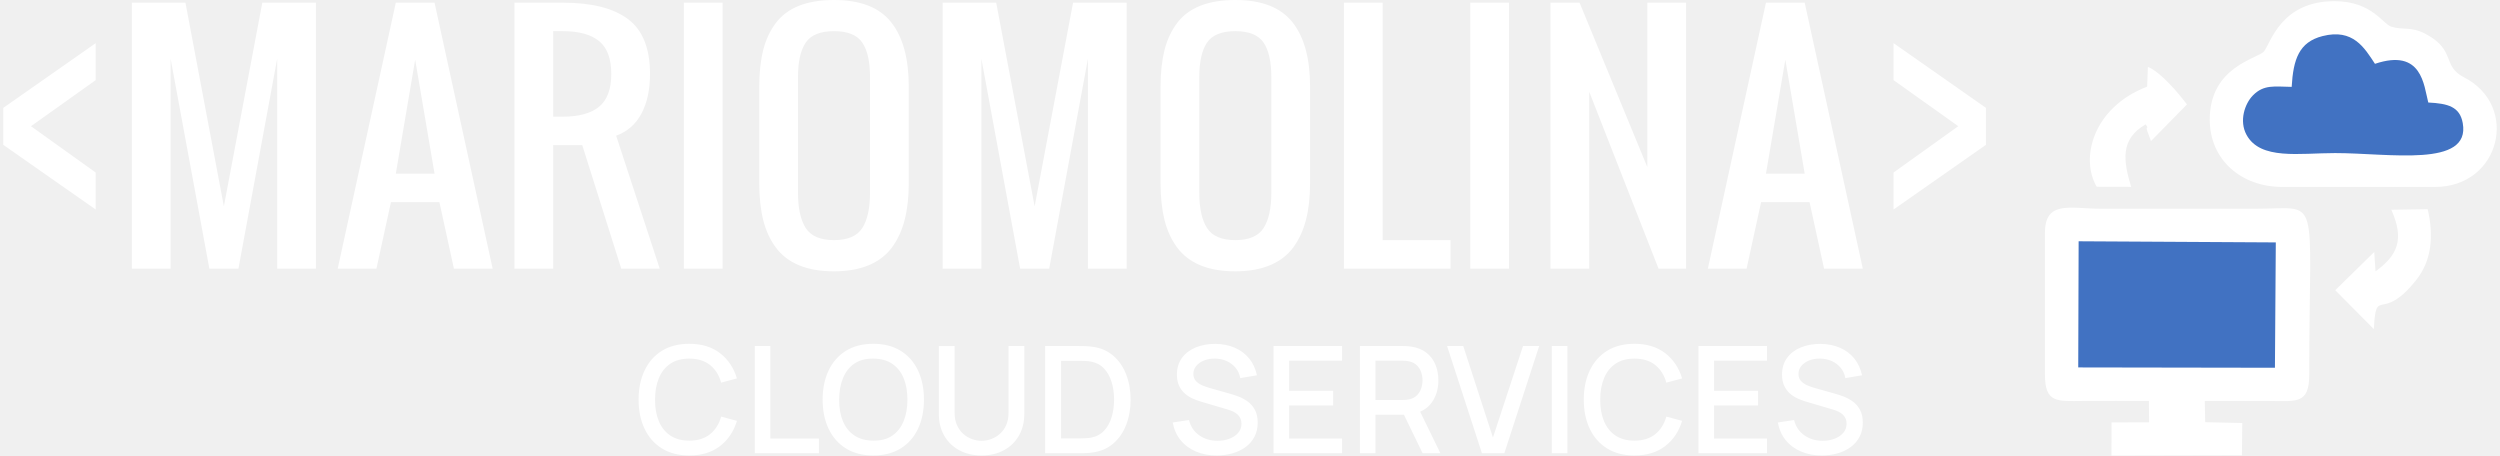
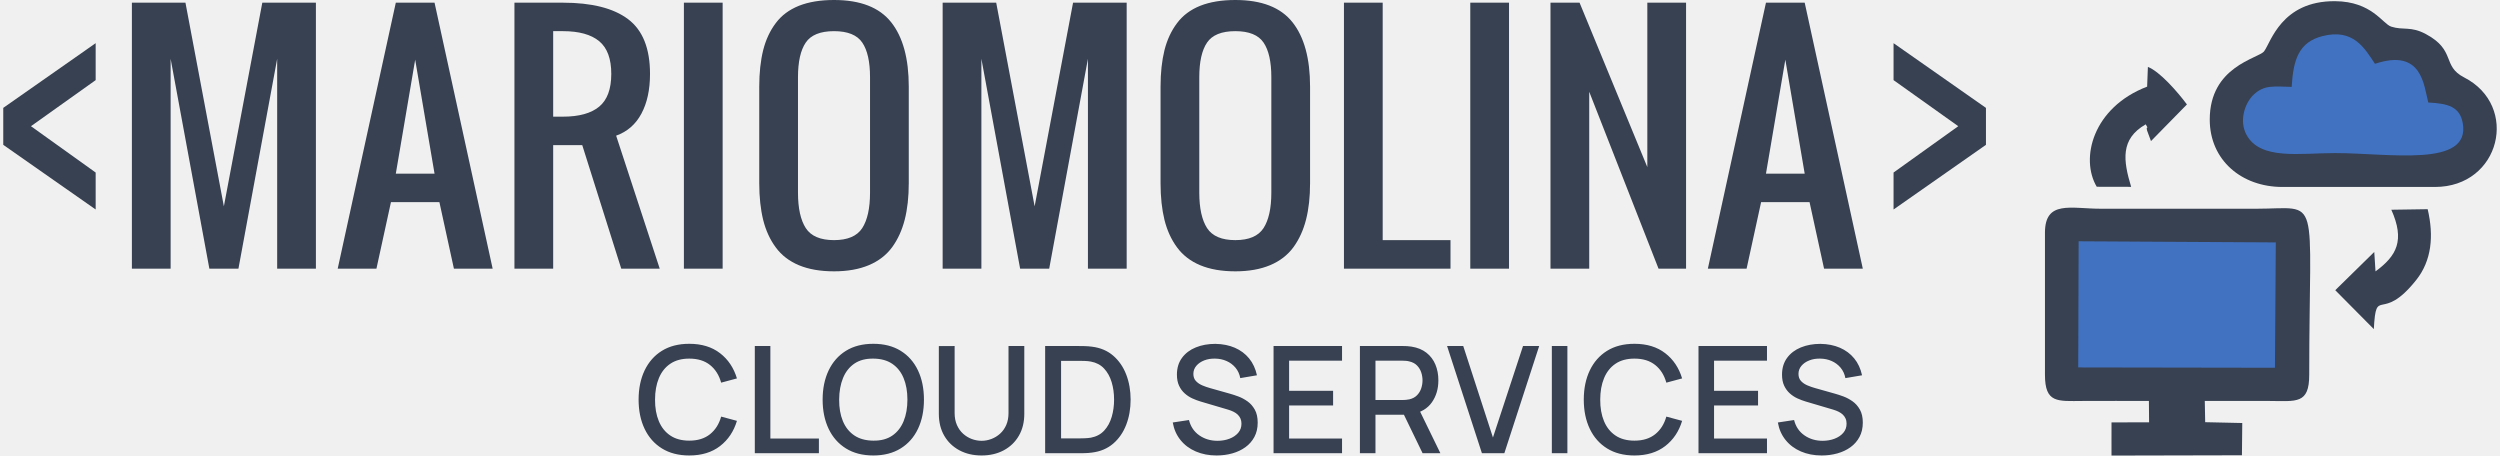
<svg xmlns="http://www.w3.org/2000/svg" xml:space="preserve" width="675px" height="123px" version="1.1" shape-rendering="geometricPrecision" text-rendering="geometricPrecision" image-rendering="optimizeQuality" fill-rule="evenodd" clip-rule="evenodd" viewBox="0 0 1143.478 208.912">
  <g id="Capa_x0020_1">
    <g id="_3049304746896">
-       <path fill="white" d="M936.297 106.746l0 65.121c0,13.054 5.68,12.081 17.256,12.01 10.131,-0.061 20.278,-0.013 30.412,-0.011l0.086 9.806 -17.231 0.035 -0.01 15.205 59.818 -0.138 0.151 -14.783 -17.004 -0.379 -0.183 -9.742c9.943,-0.012 19.778,-0.045 29.6,0.003 12.397,0.059 18.298,1.568 18.298,-12.006 0,-84.808 5.813,-76.159 -24.334,-76.144l-71.151 0c-13.824,0.009 -25.708,-4.083 -25.708,11.023z" />
-       <path fill="white" d="M1011.866 54.892c0.03,18.491 14.521,30.846 33.348,30.846l69.945 -0.002c30.003,0 38.877,-37.185 13.345,-50.248 -10.249,-5.244 -3.583,-12.387 -17.518,-19.856 -7.004,-3.753 -10.292,-1.619 -15.895,-3.414 -3.961,-1.269 -8.829,-11.549 -25.756,-11.674 -24.743,-0.182 -29.528,19.13 -32.556,22.998 -2.591,3.306 -24.953,6.792 -24.913,31.35z" />
+       <path fill="#374151" d="M936.297 106.746l0 65.121c0,13.054 5.68,12.081 17.256,12.01 10.131,-0.061 20.278,-0.013 30.412,-0.011l0.086 9.806 -17.231 0.035 -0.01 15.205 59.818 -0.138 0.151 -14.783 -17.004 -0.379 -0.183 -9.742c9.943,-0.012 19.778,-0.045 29.6,0.003 12.397,0.059 18.298,1.568 18.298,-12.006 0,-84.808 5.813,-76.159 -24.334,-76.144l-71.151 0c-13.824,0.009 -25.708,-4.083 -25.708,11.023z" />
+       <path fill="#374151" d="M1011.866 54.892c0.03,18.491 14.521,30.846 33.348,30.846l69.945 -0.002c30.003,0 38.877,-37.185 13.345,-50.248 -10.249,-5.244 -3.583,-12.387 -17.518,-19.856 -7.004,-3.753 -10.292,-1.619 -15.895,-3.414 -3.961,-1.269 -8.829,-11.549 -25.756,-11.674 -24.743,-0.182 -29.528,19.13 -32.556,22.998 -2.591,3.306 -24.953,6.792 -24.913,31.35z" />
      <polygon fill="#4172c2" points="951.556,168.497 1041.76,168.649 1042.158,111.166 951.74,110.646 " />
      <path fill="#4172c2" d="M1049.44 39.836c-7.854,-0.103 -12.74,-1.194 -17.767,3.905 -3.711,3.764 -6.436,11.66 -2.945,18.09 6.346,11.683 24.334,8.371 40.605,8.369 24.755,-0.004 62.228,6.854 58.561,-13.727 -1.347,-7.554 -6.757,-9.01 -15.816,-9.461 -2.05,-7.861 -2.794,-24.999 -24.444,-17.745 -4.832,-7.356 -10.038,-16.281 -24.036,-12.721 -10.805,2.748 -13.433,10.654 -14.158,23.29z" />
-       <path fill="white" d="M983.153 39.727c-24.937,9.583 -30.79,32.975 -23.11,45.92l15.776 0.035c-3.602,-11.994 -5.106,-21.912 6.687,-28.663 1.764,2.964 -0.104,0.049 0.648,2.917l1.764 4.764 16.485 -16.804c-4.444,-5.97 -12.51,-15.125 -17.903,-17.215l-0.347 9.046z" />
-       <path fill="white" d="M1087.885 124.449l-0.574 -8.907 -17.886 17.542 17.685 17.84c1.076,-20.259 3.341,-2.215 19.49,-22.58 6.988,-8.814 8.104,-20.051 5.204,-32.415l-16.67 0.255c6.257,13.985 2.581,21.071 -7.249,28.265z" />
+       <path fill="#374151" d="M983.153 39.727c-24.937,9.583 -30.79,32.975 -23.11,45.92l15.776 0.035c-3.602,-11.994 -5.106,-21.912 6.687,-28.663 1.764,2.964 -0.104,0.049 0.648,2.917l1.764 4.764 16.485 -16.804c-4.444,-5.97 -12.51,-15.125 -17.903,-17.215l-0.347 9.046z" />
+       <path fill="#374151" d="M1087.885 124.449l-0.574 -8.907 -17.886 17.542 17.685 17.84c1.076,-20.259 3.341,-2.215 19.49,-22.58 6.988,-8.814 8.104,-20.051 5.204,-32.415l-16.67 0.255c6.257,13.985 2.581,21.071 -7.249,28.265z" />
    </g>
-     <path fill="white" fill-rule="nonzero" d="M58.987 123.198l0 -121.967 24.562 0 17.621 93.392 17.622 -93.392 24.584 0 0 121.967 -17.763 0 0 -96.25 -17.764 96.25 -13.334 0 -17.764 -96.25 0 96.25 -17.764 0zm121.03 -43.56l17.764 0 -8.882 -52.271 -8.882 52.271zm-26.645 43.56l26.645 -121.967 17.764 0 26.645 121.967 -17.764 0 -6.655 -30.503 -22.216 0 -6.656 30.503 -17.763 0zm98.813 -69.696l4.452 0c7.39,0 12.932,-1.533 16.651,-4.599 3.694,-3.067 5.542,-8.062 5.542,-15.008 0,-6.947 -1.848,-11.941 -5.542,-15.008 -3.719,-3.067 -9.261,-4.6 -16.651,-4.6l-4.452 0 0 39.215zm-17.764 69.696l0 -121.967 22.216 0c13.216,0 23.188,2.51 29.891,7.55 6.702,5.042 10.066,13.405 10.066,25.114 0,7.272 -1.327,13.335 -3.956,18.237 -2.629,4.902 -6.489,8.27 -11.581,10.082l19.989 60.984 -17.645 0 -17.882 -56.639 -13.334 0 0 56.639 -17.764 0zm77.71 0l0 -121.967 17.764 0 0 121.967 -17.764 0zm68.851 1.231c-6.252,0 -11.605,-0.93 -16.081,-2.788 -4.453,-1.858 -8.005,-4.6 -10.635,-8.177 -2.652,-3.578 -4.571,-7.783 -5.778,-12.615 -1.185,-4.832 -1.8,-10.454 -1.8,-16.867l0 -44.232c0,-6.389 0.615,-11.965 1.8,-16.751 1.207,-4.762 3.126,-8.897 5.778,-12.405 2.63,-3.532 6.182,-6.157 10.635,-7.946 4.476,-1.765 9.829,-2.648 16.081,-2.648 12.103,0 20.843,3.415 26.22,10.222 5.377,6.807 8.052,16.634 8.052,29.528l0 44.232c0,6.32 -0.615,11.895 -1.847,16.727 -1.231,4.832 -3.15,9.037 -5.778,12.662 -2.654,3.601 -6.207,6.342 -10.66,8.224 -4.475,1.881 -9.804,2.834 -15.987,2.834zm-12.955 -19.817c2.393,3.671 6.703,5.506 12.955,5.506 6.23,0 10.54,-1.835 12.932,-5.506 2.369,-3.67 3.577,-9.083 3.577,-16.262l0 -52.945c0,-7.086 -1.184,-12.382 -3.552,-15.867 -2.345,-3.485 -6.68,-5.251 -12.957,-5.251 -6.299,0 -10.634,1.766 -12.979,5.251 -2.368,3.485 -3.553,8.781 -3.553,15.867l0 52.945c0,7.179 1.209,12.592 3.577,16.262zm62.765 18.586l0 -121.967 24.561 0 17.622 93.392 17.621 -93.392 24.585 0 0 121.967 -17.764 0 0 -96.25 -17.763 96.25 -13.335 0 -17.763 -96.25 0 96.25 -17.764 0zm134.222 1.231c-6.253,0 -11.605,-0.93 -16.082,-2.788 -4.452,-1.858 -8.005,-4.6 -10.634,-8.177 -2.652,-3.578 -4.572,-7.783 -5.779,-12.615 -1.185,-4.832 -1.8,-10.454 -1.8,-16.867l0 -44.232c0,-6.389 0.615,-11.965 1.8,-16.751 1.207,-4.762 3.127,-8.897 5.779,-12.405 2.629,-3.532 6.182,-6.157 10.634,-7.946 4.477,-1.765 9.829,-2.648 16.082,-2.648 12.103,0 20.843,3.415 26.22,10.222 5.376,6.807 8.052,16.634 8.052,29.528l0 44.232c0,6.32 -0.616,11.895 -1.848,16.727 -1.231,4.832 -3.149,9.037 -5.778,12.662 -2.653,3.601 -6.206,6.342 -10.659,8.224 -4.476,1.881 -9.805,2.834 -15.987,2.834zm-12.955 -19.817c2.392,3.671 6.702,5.506 12.955,5.506 6.229,0 10.54,-1.835 12.932,-5.506 2.369,-3.67 3.577,-9.083 3.577,-16.262l0 -52.945c0,-7.086 -1.185,-12.382 -3.553,-15.867 -2.345,-3.485 -6.679,-5.251 -12.956,-5.251 -6.3,0 -10.635,1.766 -12.979,5.251 -2.368,3.485 -3.553,8.781 -3.553,15.867l0 52.945c0,7.179 1.208,12.592 3.577,16.262zm62.764 18.586l0 -121.967 17.764 0 0 108.887 31.098 0 0 13.08 -48.862 0zm57.934 0l0 -121.967 17.764 0 0 121.967 -17.764 0zm36.782 0l0 -121.967 13.335 0 31.074 75.411 0 -75.411 17.764 0 0 121.967 -12.624 0 -31.786 -81.125 0 81.125 -17.763 0zm98.814 -43.56l17.763 0 -8.882 -52.271 -8.881 52.271zm-26.646 43.56l26.646 -121.967 17.763 0 26.645 121.967 -17.764 0 -6.654 -30.503 -22.217 0 -6.655 30.503 -17.764 0z" />
-     <polygon fill="white" fill-rule="nonzero" points="42.374,96.069 0,66.419 0,49.47 42.374,19.797 42.374,36.746 12.701,57.876 42.374,79.119 " />
-     <polygon fill="white" fill-rule="nonzero" points="866.864,96.069 866.864,79.119 896.537,57.876 866.864,36.746 866.864,19.797 909.237,49.47 909.237,66.419 " />
-     <path fill="white" fill-rule="nonzero" d="M314.604 208.871c-4.916,0 -9.104,-1.082 -12.564,-3.232 -3.459,-2.151 -6.099,-5.144 -7.932,-8.991 -1.832,-3.846 -2.753,-8.308 -2.753,-13.383 0,-5.076 0.921,-9.536 2.753,-13.383 1.833,-3.846 4.473,-6.851 7.932,-9.002 3.46,-2.15 7.648,-3.22 12.564,-3.22 5.668,0 10.367,1.433 14.089,4.301 3.721,2.868 6.304,6.726 7.761,11.574l-7.238 1.946c-0.956,-3.437 -2.651,-6.134 -5.098,-8.091 -2.447,-1.958 -5.622,-2.937 -9.514,-2.937 -3.482,0 -6.384,0.786 -8.706,2.357 -2.321,1.57 -4.063,3.766 -5.235,6.588 -1.172,2.823 -1.763,6.112 -1.763,9.867 -0.023,3.756 0.557,7.045 1.729,9.867 1.173,2.822 2.925,5.019 5.258,6.589 2.333,1.571 5.235,2.355 8.717,2.355 3.892,0 7.067,-0.989 9.514,-2.958 2.447,-1.969 4.142,-4.655 5.098,-8.069l7.238 1.946c-1.457,4.848 -4.04,8.706 -7.761,11.574 -3.722,2.867 -8.421,4.302 -14.089,4.302zm30.044 -1.025l0 -49.162 7.135 0 0 42.437 22.26 0 0 6.725 -29.395 0zm54.352 1.025c-4.916,0 -9.105,-1.082 -12.564,-3.232 -3.46,-2.151 -6.1,-5.144 -7.932,-8.991 -1.832,-3.846 -2.754,-8.308 -2.754,-13.383 0,-5.076 0.922,-9.536 2.754,-13.383 1.832,-3.846 4.472,-6.851 7.932,-9.002 3.459,-2.15 7.648,-3.22 12.564,-3.22 4.893,0 9.081,1.07 12.552,3.22 3.471,2.151 6.111,5.156 7.932,9.002 1.821,3.847 2.731,8.307 2.731,13.383 0,5.075 -0.91,9.537 -2.731,13.383 -1.821,3.847 -4.461,6.84 -7.932,8.991 -3.471,2.15 -7.659,3.232 -12.552,3.232zm0 -6.795c3.482,0.046 6.384,-0.728 8.694,-2.31 2.31,-1.581 4.04,-3.79 5.201,-6.623 1.161,-2.833 1.741,-6.122 1.741,-9.878 0,-3.755 -0.58,-7.044 -1.741,-9.855 -1.161,-2.811 -2.891,-4.996 -5.201,-6.566 -2.31,-1.571 -5.212,-2.367 -8.694,-2.391 -3.483,-0.045 -6.373,0.717 -8.684,2.288 -2.31,1.571 -4.051,3.778 -5.212,6.623 -1.161,2.845 -1.753,6.146 -1.775,9.901 -0.023,3.756 0.546,7.033 1.707,9.844 1.161,2.811 2.913,5.007 5.246,6.578 2.333,1.57 5.235,2.367 8.718,2.389zm49.64 6.795c-3.847,0 -7.238,-0.797 -10.185,-2.379 -2.949,-1.582 -5.259,-3.801 -6.92,-6.657 -1.661,-2.857 -2.492,-6.214 -2.492,-10.083l0 -31.034 7.237 -0.034 0 30.692c0,2.094 0.353,3.938 1.059,5.531 0.706,1.593 1.65,2.925 2.834,3.994 1.184,1.07 2.515,1.878 3.983,2.425 1.468,0.546 2.958,0.819 4.484,0.819 1.547,0 3.061,-0.285 4.529,-0.843 1.468,-0.557 2.788,-1.365 3.971,-2.434 1.184,-1.07 2.129,-2.402 2.823,-3.995 0.694,-1.594 1.035,-3.426 1.035,-5.497l0 -30.692 7.238 0 0 31.068c0,3.847 -0.83,7.203 -2.492,10.071 -1.661,2.868 -3.96,5.087 -6.908,6.669 -2.947,1.582 -6.35,2.379 -10.196,2.379zm29.156 -1.025l0 -49.162 15.397 0c0.455,0 1.309,0.011 2.549,0.034 1.24,0.023 2.424,0.114 3.562,0.273 3.847,0.478 7.09,1.855 9.719,4.131 2.629,2.276 4.609,5.155 5.951,8.649 1.344,3.494 2.015,7.329 2.015,11.494 0,4.188 -0.671,8.023 -2.015,11.517 -1.342,3.494 -3.322,6.372 -5.951,8.638 -2.629,2.264 -5.872,3.641 -9.719,4.119 -1.138,0.159 -2.322,0.25 -3.562,0.273 -1.24,0.023 -2.094,0.034 -2.549,0.034l-15.397 0zm7.306 -6.794l8.091 0c0.774,0 1.696,-0.022 2.766,-0.068 1.069,-0.045 2.014,-0.136 2.833,-0.273 2.504,-0.478 4.541,-1.571 6.1,-3.266 1.559,-1.696 2.697,-3.779 3.425,-6.259 0.729,-2.481 1.092,-5.122 1.092,-7.921 0,-2.891 -0.375,-5.576 -1.126,-8.046 -0.751,-2.469 -1.9,-4.54 -3.46,-6.213 -1.559,-1.673 -3.573,-2.731 -6.031,-3.187 -0.819,-0.159 -1.764,-0.262 -2.845,-0.296 -1.081,-0.034 -2.003,-0.045 -2.754,-0.045l-8.091 0 0 35.574zm71.32 7.819c-3.528,0 -6.704,-0.615 -9.537,-1.833 -2.834,-1.217 -5.167,-2.959 -6.999,-5.223 -1.832,-2.265 -3.027,-4.951 -3.574,-8.069l7.444 -1.126c0.75,3.004 2.321,5.337 4.711,7.01 2.39,1.672 5.178,2.515 8.364,2.515 1.98,0 3.801,-0.319 5.463,-0.945 1.661,-0.626 3.004,-1.525 4.017,-2.697 1.013,-1.172 1.514,-2.572 1.514,-4.211 0,-0.887 -0.148,-1.672 -0.456,-2.355 -0.307,-0.683 -0.728,-1.286 -1.263,-1.798 -0.535,-0.512 -1.183,-0.956 -1.946,-1.332 -0.763,-0.376 -1.604,-0.694 -2.515,-0.967l-12.598 -3.721c-1.229,-0.365 -2.481,-0.843 -3.755,-1.423 -1.275,-0.58 -2.436,-1.343 -3.494,-2.288 -1.058,-0.944 -1.923,-2.116 -2.584,-3.516 -0.659,-1.4 -0.989,-3.095 -0.989,-5.098 0,-3.027 0.785,-5.599 2.344,-7.704 1.559,-2.106 3.665,-3.699 6.328,-4.78 2.663,-1.081 5.644,-1.616 8.944,-1.616 3.323,0.045 6.305,0.637 8.934,1.775 2.629,1.138 4.813,2.765 6.554,4.893 1.741,2.129 2.937,4.712 3.597,7.739l-7.648 1.297c-0.341,-1.843 -1.07,-3.437 -2.185,-4.768 -1.115,-1.332 -2.48,-2.355 -4.097,-3.073 -1.616,-0.717 -3.368,-1.08 -5.257,-1.104 -1.821,-0.045 -3.483,0.229 -4.996,0.82 -1.514,0.592 -2.72,1.423 -3.619,2.492 -0.899,1.07 -1.354,2.299 -1.354,3.688 0,1.365 0.398,2.469 1.194,3.311 0.797,0.842 1.787,1.502 2.959,1.992 1.173,0.489 2.333,0.898 3.494,1.217l9.082 2.561c1.137,0.318 2.435,0.74 3.88,1.274 1.446,0.535 2.845,1.286 4.199,2.242 1.355,0.956 2.47,2.219 3.357,3.801 0.888,1.582 1.332,3.574 1.332,5.963 0,2.481 -0.501,4.655 -1.502,6.533 -1.001,1.877 -2.367,3.448 -4.108,4.711 -1.742,1.264 -3.756,2.219 -6.032,2.857 -2.276,0.637 -4.677,0.956 -7.203,0.956zm26.117 -1.025l0 -49.162 31.409 0 0 6.726 -24.274 0 0 13.792 20.177 0 0 6.726 -20.177 0 0 15.193 24.274 0 0 6.725 -31.409 0zm39.603 0l0 -49.162 19.869 0c0.478,0 1.07,0.011 1.776,0.046 0.705,0.034 1.377,0.113 2.014,0.227 2.731,0.432 5.019,1.366 6.851,2.799 1.832,1.434 3.198,3.244 4.108,5.429 0.91,2.185 1.366,4.598 1.366,7.238 0,3.914 -1.002,7.283 -3.005,10.117 -2.002,2.833 -5.007,4.609 -9.012,5.314l-2.902 0.342 -13.93 0 0 17.65 -7.135 0zm28.746 0l-9.696 -20.006 7.204 -1.844 10.652 21.85 -8.16 0zm-21.611 -24.41l12.461 0c0.456,0 0.968,-0.023 1.525,-0.069 0.558,-0.045 1.081,-0.125 1.582,-0.239 1.457,-0.341 2.629,-0.978 3.517,-1.9 0.888,-0.921 1.524,-1.98 1.911,-3.187 0.387,-1.206 0.581,-2.412 0.581,-3.618 0,-1.207 -0.194,-2.413 -0.581,-3.608 -0.387,-1.195 -1.023,-2.253 -1.911,-3.175 -0.888,-0.922 -2.06,-1.548 -3.517,-1.889 -0.501,-0.137 -1.024,-0.228 -1.582,-0.273 -0.557,-0.046 -1.069,-0.068 -1.525,-0.068l-12.461 0 0 18.026zm48.821 24.41l-15.978 -49.162 7.409 0 13.621 41.959 13.793 -41.959 7.409 0 -15.978 49.162 -10.276 0zm32.058 0l0 -49.162 7.135 0 0 49.162 -7.135 0zm37.896 1.025c-4.916,0 -9.104,-1.082 -12.563,-3.232 -3.46,-2.151 -6.1,-5.144 -7.932,-8.991 -1.832,-3.846 -2.754,-8.308 -2.754,-13.383 0,-5.076 0.922,-9.536 2.754,-13.383 1.832,-3.846 4.472,-6.851 7.932,-9.002 3.459,-2.15 7.647,-3.22 12.563,-3.22 5.668,0 10.367,1.433 14.089,4.301 3.721,2.868 6.304,6.726 7.761,11.574l-7.237 1.946c-0.957,-3.437 -2.652,-6.134 -5.099,-8.091 -2.447,-1.958 -5.622,-2.937 -9.514,-2.937 -3.482,0 -6.384,0.786 -8.706,2.357 -2.321,1.57 -4.062,3.766 -5.235,6.588 -1.172,2.823 -1.763,6.112 -1.763,9.867 -0.023,3.756 0.557,7.045 1.729,9.867 1.173,2.822 2.925,5.019 5.258,6.589 2.333,1.571 5.235,2.355 8.717,2.355 3.892,0 7.067,-0.989 9.514,-2.958 2.447,-1.969 4.142,-4.655 5.099,-8.069l7.237 1.946c-1.457,4.848 -4.04,8.706 -7.761,11.574 -3.722,2.867 -8.421,4.302 -14.089,4.302zm29.361 -1.025l0 -49.162 31.41 0 0 6.726 -24.274 0 0 13.792 20.176 0 0 6.726 -20.176 0 0 15.193 24.274 0 0 6.725 -31.41 0zm56.503 1.025c-3.528,0 -6.703,-0.615 -9.537,-1.833 -2.834,-1.217 -5.166,-2.959 -6.998,-5.223 -1.833,-2.265 -3.028,-4.951 -3.574,-8.069l7.443 -1.126c0.751,3.004 2.322,5.337 4.711,7.01 2.39,1.672 5.178,2.515 8.364,2.515 1.981,0 3.802,-0.319 5.463,-0.945 1.662,-0.626 3.004,-1.525 4.017,-2.697 1.013,-1.172 1.514,-2.572 1.514,-4.211 0,-0.887 -0.148,-1.672 -0.456,-2.355 -0.306,-0.683 -0.728,-1.286 -1.263,-1.798 -0.535,-0.512 -1.183,-0.956 -1.945,-1.332 -0.763,-0.376 -1.605,-0.694 -2.515,-0.967l-12.599 -3.721c-1.228,-0.365 -2.481,-0.843 -3.755,-1.423 -1.275,-0.58 -2.435,-1.343 -3.494,-2.288 -1.058,-0.944 -1.923,-2.116 -2.583,-3.516 -0.66,-1.4 -0.99,-3.095 -0.99,-5.098 0,-3.027 0.785,-5.599 2.344,-7.704 1.559,-2.106 3.665,-3.699 6.328,-4.78 2.663,-1.081 5.644,-1.616 8.945,-1.616 3.322,0.045 6.304,0.637 8.933,1.775 2.629,1.138 4.813,2.765 6.555,4.893 1.741,2.129 2.936,4.712 3.596,7.739l-7.648 1.297c-0.341,-1.843 -1.069,-3.437 -2.185,-4.768 -1.115,-1.332 -2.48,-2.355 -4.096,-3.073 -1.617,-0.717 -3.369,-1.08 -5.258,-1.104 -1.821,-0.045 -3.482,0.229 -4.996,0.82 -1.514,0.592 -2.72,1.423 -3.619,2.492 -0.899,1.07 -1.354,2.299 -1.354,3.688 0,1.365 0.398,2.469 1.195,3.311 0.797,0.842 1.786,1.502 2.959,1.992 1.172,0.489 2.333,0.898 3.494,1.217l9.081 2.561c1.138,0.318 2.435,0.74 3.881,1.274 1.445,0.535 2.845,1.286 4.199,2.242 1.354,0.956 2.469,2.219 3.357,3.801 0.887,1.582 1.331,3.574 1.331,5.963 0,2.481 -0.501,4.655 -1.502,6.533 -1.001,1.877 -2.367,3.448 -4.108,4.711 -1.741,1.264 -3.755,2.219 -6.031,2.857 -2.276,0.637 -4.678,0.956 -7.204,0.956z" />
+     <path fill="#374151" fill-rule="nonzero" d="M58.987 123.198l0 -121.967 24.562 0 17.621 93.392 17.622 -93.392 24.584 0 0 121.967 -17.763 0 0 -96.25 -17.764 96.25 -13.334 0 -17.764 -96.25 0 96.25 -17.764 0zm121.03 -43.56l17.764 0 -8.882 -52.271 -8.882 52.271zm-26.645 43.56l26.645 -121.967 17.764 0 26.645 121.967 -17.764 0 -6.655 -30.503 -22.216 0 -6.656 30.503 -17.763 0zm98.813 -69.696l4.452 0c7.39,0 12.932,-1.533 16.651,-4.599 3.694,-3.067 5.542,-8.062 5.542,-15.008 0,-6.947 -1.848,-11.941 -5.542,-15.008 -3.719,-3.067 -9.261,-4.6 -16.651,-4.6l-4.452 0 0 39.215zm-17.764 69.696l0 -121.967 22.216 0c13.216,0 23.188,2.51 29.891,7.55 6.702,5.042 10.066,13.405 10.066,25.114 0,7.272 -1.327,13.335 -3.956,18.237 -2.629,4.902 -6.489,8.27 -11.581,10.082l19.989 60.984 -17.645 0 -17.882 -56.639 -13.334 0 0 56.639 -17.764 0zm77.71 0l0 -121.967 17.764 0 0 121.967 -17.764 0zm68.851 1.231c-6.252,0 -11.605,-0.93 -16.081,-2.788 -4.453,-1.858 -8.005,-4.6 -10.635,-8.177 -2.652,-3.578 -4.571,-7.783 -5.778,-12.615 -1.185,-4.832 -1.8,-10.454 -1.8,-16.867l0 -44.232c0,-6.389 0.615,-11.965 1.8,-16.751 1.207,-4.762 3.126,-8.897 5.778,-12.405 2.63,-3.532 6.182,-6.157 10.635,-7.946 4.476,-1.765 9.829,-2.648 16.081,-2.648 12.103,0 20.843,3.415 26.22,10.222 5.377,6.807 8.052,16.634 8.052,29.528l0 44.232c0,6.32 -0.615,11.895 -1.847,16.727 -1.231,4.832 -3.15,9.037 -5.778,12.662 -2.654,3.601 -6.207,6.342 -10.66,8.224 -4.475,1.881 -9.804,2.834 -15.987,2.834zm-12.955 -19.817c2.393,3.671 6.703,5.506 12.955,5.506 6.23,0 10.54,-1.835 12.932,-5.506 2.369,-3.67 3.577,-9.083 3.577,-16.262l0 -52.945c0,-7.086 -1.184,-12.382 -3.552,-15.867 -2.345,-3.485 -6.68,-5.251 -12.957,-5.251 -6.299,0 -10.634,1.766 -12.979,5.251 -2.368,3.485 -3.553,8.781 -3.553,15.867l0 52.945c0,7.179 1.209,12.592 3.577,16.262zm62.765 18.586l0 -121.967 24.561 0 17.622 93.392 17.621 -93.392 24.585 0 0 121.967 -17.764 0 0 -96.25 -17.763 96.25 -13.335 0 -17.763 -96.25 0 96.25 -17.764 0zm134.222 1.231c-6.253,0 -11.605,-0.93 -16.082,-2.788 -4.452,-1.858 -8.005,-4.6 -10.634,-8.177 -2.652,-3.578 -4.572,-7.783 -5.779,-12.615 -1.185,-4.832 -1.8,-10.454 -1.8,-16.867l0 -44.232c0,-6.389 0.615,-11.965 1.8,-16.751 1.207,-4.762 3.127,-8.897 5.779,-12.405 2.629,-3.532 6.182,-6.157 10.634,-7.946 4.477,-1.765 9.829,-2.648 16.082,-2.648 12.103,0 20.843,3.415 26.22,10.222 5.376,6.807 8.052,16.634 8.052,29.528l0 44.232c0,6.32 -0.616,11.895 -1.848,16.727 -1.231,4.832 -3.149,9.037 -5.778,12.662 -2.653,3.601 -6.206,6.342 -10.659,8.224 -4.476,1.881 -9.805,2.834 -15.987,2.834zm-12.955 -19.817c2.392,3.671 6.702,5.506 12.955,5.506 6.229,0 10.54,-1.835 12.932,-5.506 2.369,-3.67 3.577,-9.083 3.577,-16.262l0 -52.945c0,-7.086 -1.185,-12.382 -3.553,-15.867 -2.345,-3.485 -6.679,-5.251 -12.956,-5.251 -6.3,0 -10.635,1.766 -12.979,5.251 -2.368,3.485 -3.553,8.781 -3.553,15.867l0 52.945c0,7.179 1.208,12.592 3.577,16.262zm62.764 18.586l0 -121.967 17.764 0 0 108.887 31.098 0 0 13.08 -48.862 0zm57.934 0l0 -121.967 17.764 0 0 121.967 -17.764 0zm36.782 0l0 -121.967 13.335 0 31.074 75.411 0 -75.411 17.764 0 0 121.967 -12.624 0 -31.786 -81.125 0 81.125 -17.763 0zm98.814 -43.56l17.763 0 -8.882 -52.271 -8.881 52.271zm-26.646 43.56l26.646 -121.967 17.763 0 26.645 121.967 -17.764 0 -6.654 -30.503 -22.217 0 -6.655 30.503 -17.764 0z" />
+     <polygon fill="#374151" fill-rule="nonzero" points="42.374,96.069 0,66.419 0,49.47 42.374,19.797 42.374,36.746 12.701,57.876 42.374,79.119 " />
+     <polygon fill="#374151" fill-rule="nonzero" points="866.864,96.069 866.864,79.119 896.537,57.876 866.864,36.746 866.864,19.797 909.237,49.47 909.237,66.419 " />
+     <path fill="#374151" fill-rule="nonzero" d="M314.604 208.871c-4.916,0 -9.104,-1.082 -12.564,-3.232 -3.459,-2.151 -6.099,-5.144 -7.932,-8.991 -1.832,-3.846 -2.753,-8.308 -2.753,-13.383 0,-5.076 0.921,-9.536 2.753,-13.383 1.833,-3.846 4.473,-6.851 7.932,-9.002 3.46,-2.15 7.648,-3.22 12.564,-3.22 5.668,0 10.367,1.433 14.089,4.301 3.721,2.868 6.304,6.726 7.761,11.574l-7.238 1.946c-0.956,-3.437 -2.651,-6.134 -5.098,-8.091 -2.447,-1.958 -5.622,-2.937 -9.514,-2.937 -3.482,0 -6.384,0.786 -8.706,2.357 -2.321,1.57 -4.063,3.766 -5.235,6.588 -1.172,2.823 -1.763,6.112 -1.763,9.867 -0.023,3.756 0.557,7.045 1.729,9.867 1.173,2.822 2.925,5.019 5.258,6.589 2.333,1.571 5.235,2.355 8.717,2.355 3.892,0 7.067,-0.989 9.514,-2.958 2.447,-1.969 4.142,-4.655 5.098,-8.069l7.238 1.946c-1.457,4.848 -4.04,8.706 -7.761,11.574 -3.722,2.867 -8.421,4.302 -14.089,4.302zm30.044 -1.025l0 -49.162 7.135 0 0 42.437 22.26 0 0 6.725 -29.395 0zm54.352 1.025c-4.916,0 -9.105,-1.082 -12.564,-3.232 -3.46,-2.151 -6.1,-5.144 -7.932,-8.991 -1.832,-3.846 -2.754,-8.308 -2.754,-13.383 0,-5.076 0.922,-9.536 2.754,-13.383 1.832,-3.846 4.472,-6.851 7.932,-9.002 3.459,-2.15 7.648,-3.22 12.564,-3.22 4.893,0 9.081,1.07 12.552,3.22 3.471,2.151 6.111,5.156 7.932,9.002 1.821,3.847 2.731,8.307 2.731,13.383 0,5.075 -0.91,9.537 -2.731,13.383 -1.821,3.847 -4.461,6.84 -7.932,8.991 -3.471,2.15 -7.659,3.232 -12.552,3.232zm0 -6.795c3.482,0.046 6.384,-0.728 8.694,-2.31 2.31,-1.581 4.04,-3.79 5.201,-6.623 1.161,-2.833 1.741,-6.122 1.741,-9.878 0,-3.755 -0.58,-7.044 -1.741,-9.855 -1.161,-2.811 -2.891,-4.996 -5.201,-6.566 -2.31,-1.571 -5.212,-2.367 -8.694,-2.391 -3.483,-0.045 -6.373,0.717 -8.684,2.288 -2.31,1.571 -4.051,3.778 -5.212,6.623 -1.161,2.845 -1.753,6.146 -1.775,9.901 -0.023,3.756 0.546,7.033 1.707,9.844 1.161,2.811 2.913,5.007 5.246,6.578 2.333,1.57 5.235,2.367 8.718,2.389zm49.64 6.795c-3.847,0 -7.238,-0.797 -10.185,-2.379 -2.949,-1.582 -5.259,-3.801 -6.92,-6.657 -1.661,-2.857 -2.492,-6.214 -2.492,-10.083l0 -31.034 7.237 -0.034 0 30.692c0,2.094 0.353,3.938 1.059,5.531 0.706,1.593 1.65,2.925 2.834,3.994 1.184,1.07 2.515,1.878 3.983,2.425 1.468,0.546 2.958,0.819 4.484,0.819 1.547,0 3.061,-0.285 4.529,-0.843 1.468,-0.557 2.788,-1.365 3.971,-2.434 1.184,-1.07 2.129,-2.402 2.823,-3.995 0.694,-1.594 1.035,-3.426 1.035,-5.497l0 -30.692 7.238 0 0 31.068c0,3.847 -0.83,7.203 -2.492,10.071 -1.661,2.868 -3.96,5.087 -6.908,6.669 -2.947,1.582 -6.35,2.379 -10.196,2.379zm29.156 -1.025l0 -49.162 15.397 0c0.455,0 1.309,0.011 2.549,0.034 1.24,0.023 2.424,0.114 3.562,0.273 3.847,0.478 7.09,1.855 9.719,4.131 2.629,2.276 4.609,5.155 5.951,8.649 1.344,3.494 2.015,7.329 2.015,11.494 0,4.188 -0.671,8.023 -2.015,11.517 -1.342,3.494 -3.322,6.372 -5.951,8.638 -2.629,2.264 -5.872,3.641 -9.719,4.119 -1.138,0.159 -2.322,0.25 -3.562,0.273 -1.24,0.023 -2.094,0.034 -2.549,0.034l-15.397 0zm7.306 -6.794l8.091 0c0.774,0 1.696,-0.022 2.766,-0.068 1.069,-0.045 2.014,-0.136 2.833,-0.273 2.504,-0.478 4.541,-1.571 6.1,-3.266 1.559,-1.696 2.697,-3.779 3.425,-6.259 0.729,-2.481 1.092,-5.122 1.092,-7.921 0,-2.891 -0.375,-5.576 -1.126,-8.046 -0.751,-2.469 -1.9,-4.54 -3.46,-6.213 -1.559,-1.673 -3.573,-2.731 -6.031,-3.187 -0.819,-0.159 -1.764,-0.262 -2.845,-0.296 -1.081,-0.034 -2.003,-0.045 -2.754,-0.045l-8.091 0 0 35.574zm71.32 7.819c-3.528,0 -6.704,-0.615 -9.537,-1.833 -2.834,-1.217 -5.167,-2.959 -6.999,-5.223 -1.832,-2.265 -3.027,-4.951 -3.574,-8.069l7.444 -1.126c0.75,3.004 2.321,5.337 4.711,7.01 2.39,1.672 5.178,2.515 8.364,2.515 1.98,0 3.801,-0.319 5.463,-0.945 1.661,-0.626 3.004,-1.525 4.017,-2.697 1.013,-1.172 1.514,-2.572 1.514,-4.211 0,-0.887 -0.148,-1.672 -0.456,-2.355 -0.307,-0.683 -0.728,-1.286 -1.263,-1.798 -0.535,-0.512 -1.183,-0.956 -1.946,-1.332 -0.763,-0.376 -1.604,-0.694 -2.515,-0.967l-12.598 -3.721c-1.229,-0.365 -2.481,-0.843 -3.755,-1.423 -1.275,-0.58 -2.436,-1.343 -3.494,-2.288 -1.058,-0.944 -1.923,-2.116 -2.584,-3.516 -0.659,-1.4 -0.989,-3.095 -0.989,-5.098 0,-3.027 0.785,-5.599 2.344,-7.704 1.559,-2.106 3.665,-3.699 6.328,-4.78 2.663,-1.081 5.644,-1.616 8.944,-1.616 3.323,0.045 6.305,0.637 8.934,1.775 2.629,1.138 4.813,2.765 6.554,4.893 1.741,2.129 2.937,4.712 3.597,7.739l-7.648 1.297c-0.341,-1.843 -1.07,-3.437 -2.185,-4.768 -1.115,-1.332 -2.48,-2.355 -4.097,-3.073 -1.616,-0.717 -3.368,-1.08 -5.257,-1.104 -1.821,-0.045 -3.483,0.229 -4.996,0.82 -1.514,0.592 -2.72,1.423 -3.619,2.492 -0.899,1.07 -1.354,2.299 -1.354,3.688 0,1.365 0.398,2.469 1.194,3.311 0.797,0.842 1.787,1.502 2.959,1.992 1.173,0.489 2.333,0.898 3.494,1.217l9.082 2.561c1.137,0.318 2.435,0.74 3.88,1.274 1.446,0.535 2.845,1.286 4.199,2.242 1.355,0.956 2.47,2.219 3.357,3.801 0.888,1.582 1.332,3.574 1.332,5.963 0,2.481 -0.501,4.655 -1.502,6.533 -1.001,1.877 -2.367,3.448 -4.108,4.711 -1.742,1.264 -3.756,2.219 -6.032,2.857 -2.276,0.637 -4.677,0.956 -7.203,0.956zm26.117 -1.025l0 -49.162 31.409 0 0 6.726 -24.274 0 0 13.792 20.177 0 0 6.726 -20.177 0 0 15.193 24.274 0 0 6.725 -31.409 0zm39.603 0l0 -49.162 19.869 0c0.478,0 1.07,0.011 1.776,0.046 0.705,0.034 1.377,0.113 2.014,0.227 2.731,0.432 5.019,1.366 6.851,2.799 1.832,1.434 3.198,3.244 4.108,5.429 0.91,2.185 1.366,4.598 1.366,7.238 0,3.914 -1.002,7.283 -3.005,10.117 -2.002,2.833 -5.007,4.609 -9.012,5.314l-2.902 0.342 -13.93 0 0 17.65 -7.135 0zm28.746 0l-9.696 -20.006 7.204 -1.844 10.652 21.85 -8.16 0zm-21.611 -24.41l12.461 0c0.456,0 0.968,-0.023 1.525,-0.069 0.558,-0.045 1.081,-0.125 1.582,-0.239 1.457,-0.341 2.629,-0.978 3.517,-1.9 0.888,-0.921 1.524,-1.98 1.911,-3.187 0.387,-1.206 0.581,-2.412 0.581,-3.618 0,-1.207 -0.194,-2.413 -0.581,-3.608 -0.387,-1.195 -1.023,-2.253 -1.911,-3.175 -0.888,-0.922 -2.06,-1.548 -3.517,-1.889 -0.501,-0.137 -1.024,-0.228 -1.582,-0.273 -0.557,-0.046 -1.069,-0.068 -1.525,-0.068l-12.461 0 0 18.026zm48.821 24.41l-15.978 -49.162 7.409 0 13.621 41.959 13.793 -41.959 7.409 0 -15.978 49.162 -10.276 0zm32.058 0l0 -49.162 7.135 0 0 49.162 -7.135 0zm37.896 1.025c-4.916,0 -9.104,-1.082 -12.563,-3.232 -3.46,-2.151 -6.1,-5.144 -7.932,-8.991 -1.832,-3.846 -2.754,-8.308 -2.754,-13.383 0,-5.076 0.922,-9.536 2.754,-13.383 1.832,-3.846 4.472,-6.851 7.932,-9.002 3.459,-2.15 7.647,-3.22 12.563,-3.22 5.668,0 10.367,1.433 14.089,4.301 3.721,2.868 6.304,6.726 7.761,11.574l-7.237 1.946c-0.957,-3.437 -2.652,-6.134 -5.099,-8.091 -2.447,-1.958 -5.622,-2.937 -9.514,-2.937 -3.482,0 -6.384,0.786 -8.706,2.357 -2.321,1.57 -4.062,3.766 -5.235,6.588 -1.172,2.823 -1.763,6.112 -1.763,9.867 -0.023,3.756 0.557,7.045 1.729,9.867 1.173,2.822 2.925,5.019 5.258,6.589 2.333,1.571 5.235,2.355 8.717,2.355 3.892,0 7.067,-0.989 9.514,-2.958 2.447,-1.969 4.142,-4.655 5.099,-8.069l7.237 1.946c-1.457,4.848 -4.04,8.706 -7.761,11.574 -3.722,2.867 -8.421,4.302 -14.089,4.302zm29.361 -1.025l0 -49.162 31.41 0 0 6.726 -24.274 0 0 13.792 20.176 0 0 6.726 -20.176 0 0 15.193 24.274 0 0 6.725 -31.41 0zm56.503 1.025c-3.528,0 -6.703,-0.615 -9.537,-1.833 -2.834,-1.217 -5.166,-2.959 -6.998,-5.223 -1.833,-2.265 -3.028,-4.951 -3.574,-8.069l7.443 -1.126c0.751,3.004 2.322,5.337 4.711,7.01 2.39,1.672 5.178,2.515 8.364,2.515 1.981,0 3.802,-0.319 5.463,-0.945 1.662,-0.626 3.004,-1.525 4.017,-2.697 1.013,-1.172 1.514,-2.572 1.514,-4.211 0,-0.887 -0.148,-1.672 -0.456,-2.355 -0.306,-0.683 -0.728,-1.286 -1.263,-1.798 -0.535,-0.512 -1.183,-0.956 -1.945,-1.332 -0.763,-0.376 -1.605,-0.694 -2.515,-0.967l-12.599 -3.721c-1.228,-0.365 -2.481,-0.843 -3.755,-1.423 -1.275,-0.58 -2.435,-1.343 -3.494,-2.288 -1.058,-0.944 -1.923,-2.116 -2.583,-3.516 -0.66,-1.4 -0.99,-3.095 -0.99,-5.098 0,-3.027 0.785,-5.599 2.344,-7.704 1.559,-2.106 3.665,-3.699 6.328,-4.78 2.663,-1.081 5.644,-1.616 8.945,-1.616 3.322,0.045 6.304,0.637 8.933,1.775 2.629,1.138 4.813,2.765 6.555,4.893 1.741,2.129 2.936,4.712 3.596,7.739l-7.648 1.297c-0.341,-1.843 -1.069,-3.437 -2.185,-4.768 -1.115,-1.332 -2.48,-2.355 -4.096,-3.073 -1.617,-0.717 -3.369,-1.08 -5.258,-1.104 -1.821,-0.045 -3.482,0.229 -4.996,0.82 -1.514,0.592 -2.72,1.423 -3.619,2.492 -0.899,1.07 -1.354,2.299 -1.354,3.688 0,1.365 0.398,2.469 1.195,3.311 0.797,0.842 1.786,1.502 2.959,1.992 1.172,0.489 2.333,0.898 3.494,1.217l9.081 2.561c1.138,0.318 2.435,0.74 3.881,1.274 1.445,0.535 2.845,1.286 4.199,2.242 1.354,0.956 2.469,2.219 3.357,3.801 0.887,1.582 1.331,3.574 1.331,5.963 0,2.481 -0.501,4.655 -1.502,6.533 -1.001,1.877 -2.367,3.448 -4.108,4.711 -1.741,1.264 -3.755,2.219 -6.031,2.857 -2.276,0.637 -4.678,0.956 -7.204,0.956z" />
  </g>
</svg>
